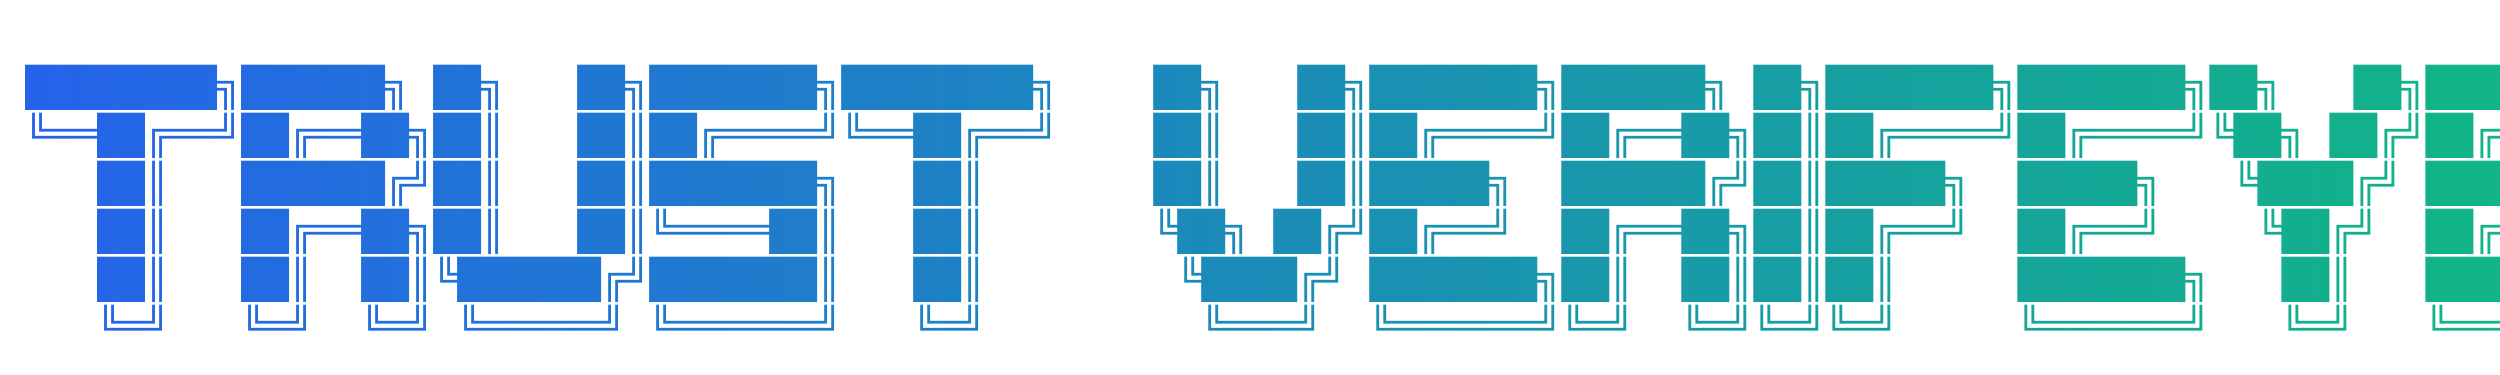
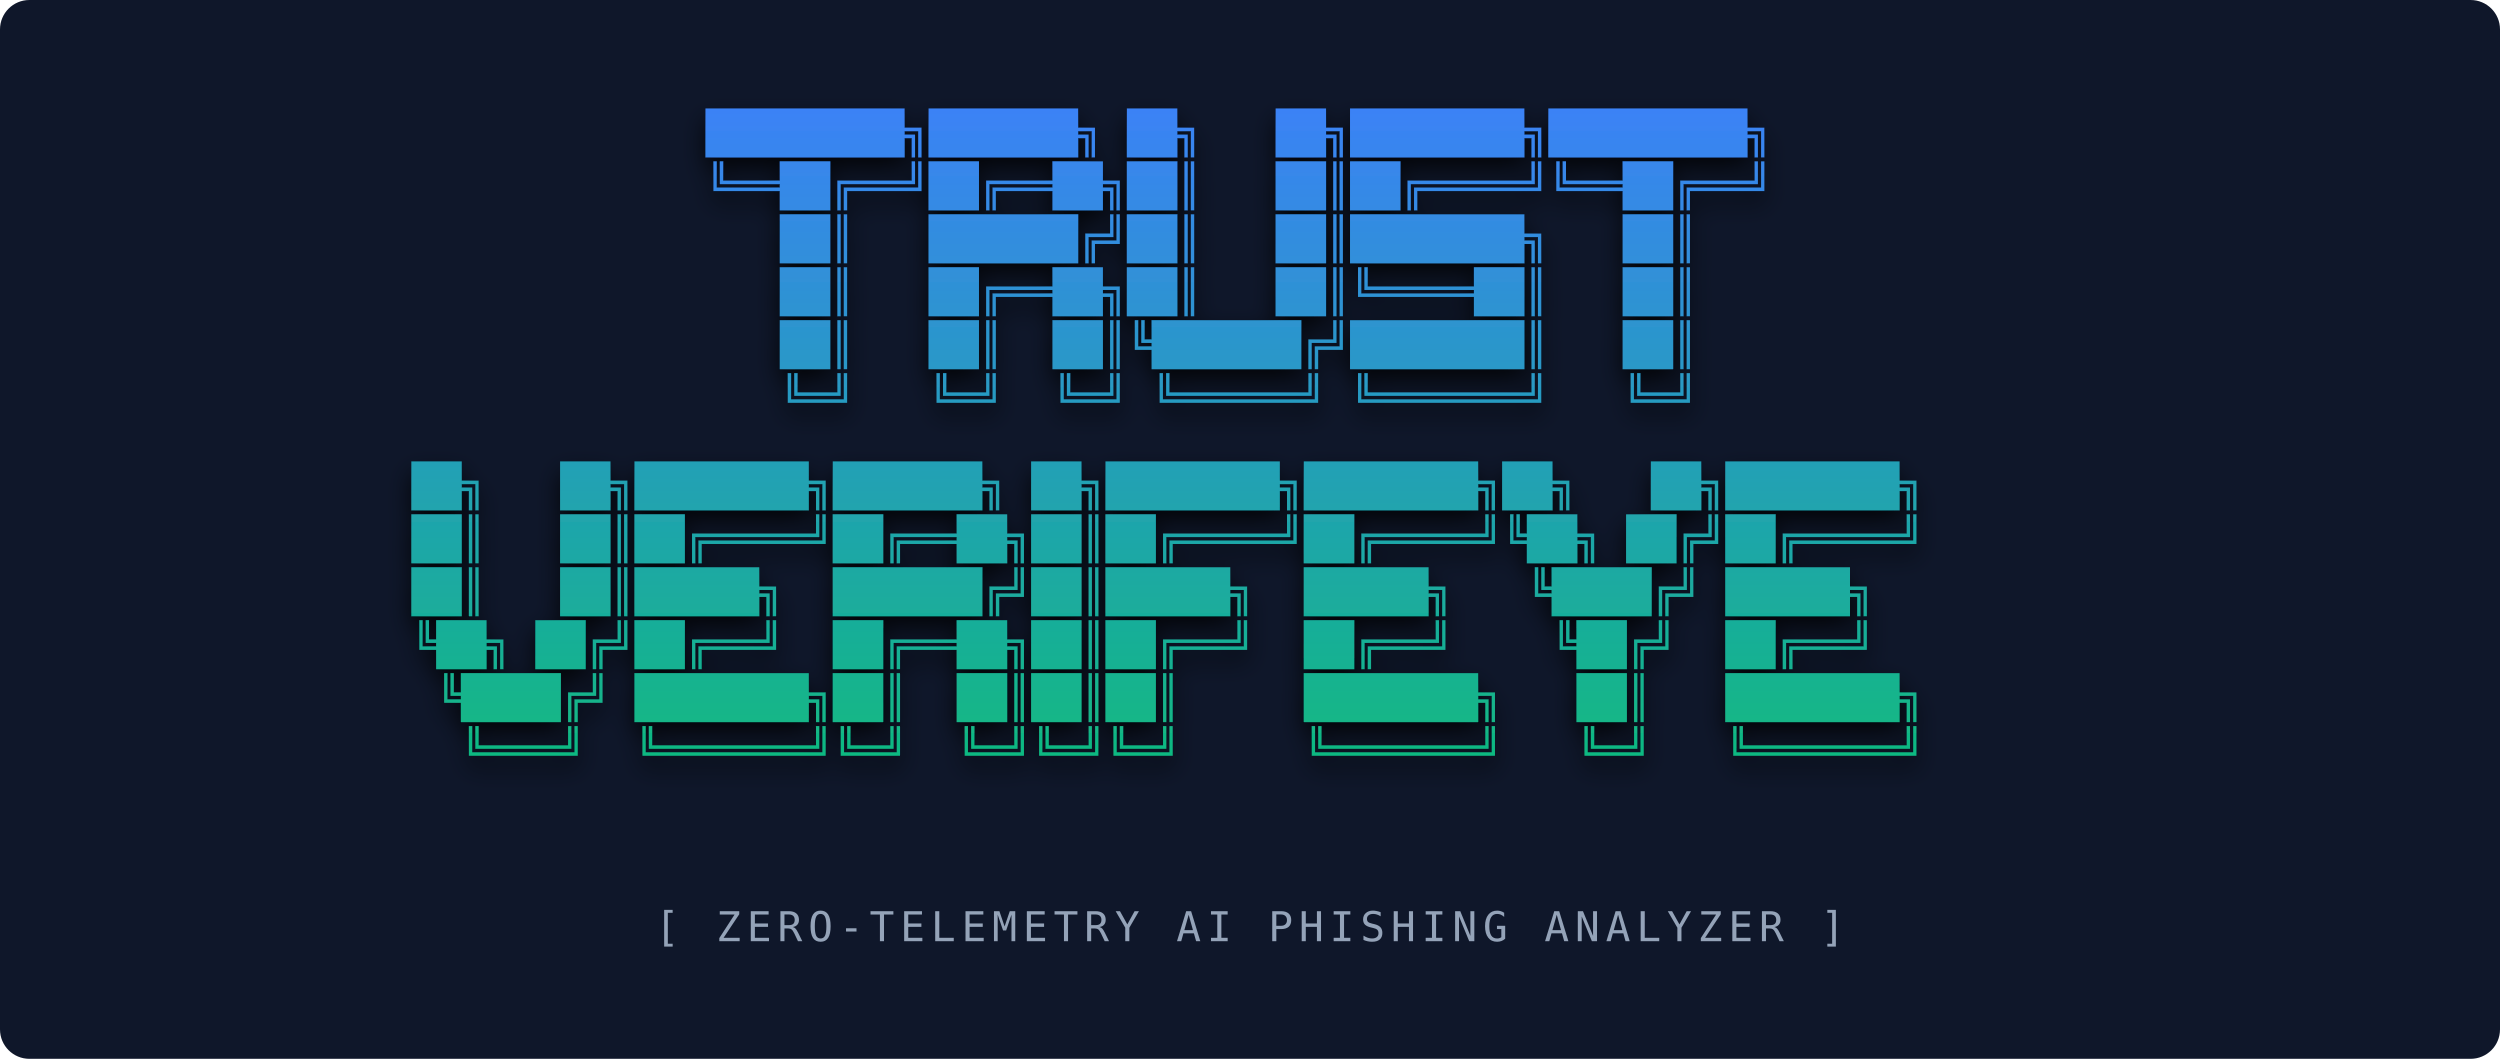
- <svg xmlns="http://www.w3.org/2000/svg" width="100%" height="150" viewBox="0 0 1000 150">
+ <svg xmlns="http://www.w3.org/2000/svg" viewBox="0 0 850 360" width="100%" height="100%">
  <defs>
-     <linearGradient id="themeGradient" x1="0%" y1="0%" x2="100%" y2="0%">
-       <stop offset="0%" stop-color="#2563EB" />
-       <stop offset="100%" stop-color="#10B981" />
+     <linearGradient id="auroraGradient" x1="0%" y1="0%" x2="0%" y2="100%">
+       <stop offset="0%" stop-color="#3b82f6" />
+       <stop offset="100%" stop-color="#10b981" />
    </linearGradient>
+     <filter id="siliconShadow" x="-10%" y="-10%" width="120%" height="120%">
+       <feDropShadow dx="0" dy="4" stdDeviation="4" flood-color="#000000" flood-opacity="0.8" />
+     </filter>
  </defs>
-   <text fill="url(#themeGradient)" font-family="'Courier New', Consolas, monospace" font-weight="bold" font-size="16" x="10" y="20" xml:space="preserve">
-     <tspan x="10" dy="1.2em">████████╗██████╗ ██╗   ██╗███████╗████████╗    ██╗   ██╗███████╗██████╗ ██╗███████╗███████╗██╗   ██╗███████╗</tspan>
-     <tspan x="10" dy="1.2em">╚══██╔══╝██╔══██╗██║   ██║██╔════╝╚══██╔══╝    ██║   ██║██╔════╝██╔══██╗██║██╔════╝██╔════╝╚██╗ ██╔╝██╔════╝</tspan>
-     <tspan x="10" dy="1.2em">   ██║   ██████╔╝██║   ██║███████╗   ██║       ██║   ██║█████╗  ██████╔╝██║█████╗  █████╗   ╚████╔╝ █████╗  </tspan>
-     <tspan x="10" dy="1.2em">   ██║   ██╔══██╗██║   ██║╚════██║   ██║       ╚██╗ ██╔╝██╔══╝  ██╔══██╗██║██╔══╝  ██╔══╝    ╚██╔╝  ██╔══╝  </tspan>
-     <tspan x="10" dy="1.2em">   ██║   ██║  ██║╚██████╔╝███████║   ██║        ╚████╔╝ ███████╗██║  ██║██║██║     ███████╗   ██║   ███████╗</tspan>
-     <tspan x="10" dy="1.2em">   ╚═╝   ╚═╝  ╚═╝ ╚═════╝ ╚══════╝   ╚═╝         ╚═══╝  ╚══════╝╚═╝  ╚═╝╚═╝╚═╝     ╚══════╝   ╚═╝   ╚══════╝</tspan>
+   <rect width="100%" height="100%" fill="#0f172a" rx="10" />
+   <text font-family="monospace" font-weight="bold" font-size="14" fill="url(#auroraGradient)" filter="url(#siliconShadow)" xml:space="preserve">
+     <tspan x="240" dy="50">████████╗██████╗ ██╗   ██╗███████╗████████╗</tspan>
+     <tspan x="240" dy="18">╚══██╔══╝██╔══██╗██║   ██║██╔════╝╚══██╔══╝</tspan>
+     <tspan x="240" dy="18">   ██║   ██████╔╝██║   ██║███████╗   ██║   </tspan>
+     <tspan x="240" dy="18">   ██║   ██╔══██╗██║   ██║╚════██║   ██║   </tspan>
+     <tspan x="240" dy="18">   ██║   ██║  ██║╚██████╔╝███████║   ██║   </tspan>
+     <tspan x="240" dy="18">   ╚═╝   ╚═╝  ╚═╝ ╚═════╝ ╚══════╝   ╚═╝   </tspan>
+     <tspan x="140" dy="30">██╗   ██╗███████╗██████╗ ██╗███████╗███████╗██╗   ██╗███████╗</tspan>
+     <tspan x="140" dy="18">██║   ██║██╔════╝██╔══██╗██║██╔════╝██╔════╝╚██╗ ██╔╝██╔════╝</tspan>
+     <tspan x="140" dy="18">██║   ██║█████╗  ██████╔╝██║█████╗  █████╗   ╚████╔╝ █████╗  </tspan>
+     <tspan x="140" dy="18">╚██╗ ██╔╝██╔══╝  ██╔══██╗██║██╔══╝  ██╔══╝    ╚██╔╝  ██╔══╝  </tspan>
+     <tspan x="140" dy="18"> ╚████╔╝ ███████╗██║  ██║██║██║     ███████╗   ██║   ███████╗</tspan>
+     <tspan x="140" dy="18">  ╚═══╝  ╚══════╝╚═╝  ╚═╝╚═╝╚═╝     ╚══════╝   ╚═╝   ╚══════╝</tspan>
+   </text>
+   <text x="425" y="320" font-family="monospace" font-size="14" fill="#94a3b8" letter-spacing="2" text-anchor="middle">
+     [ ZERO-TELEMETRY AI PHISHING ANALYZER ]
  </text>
</svg>
